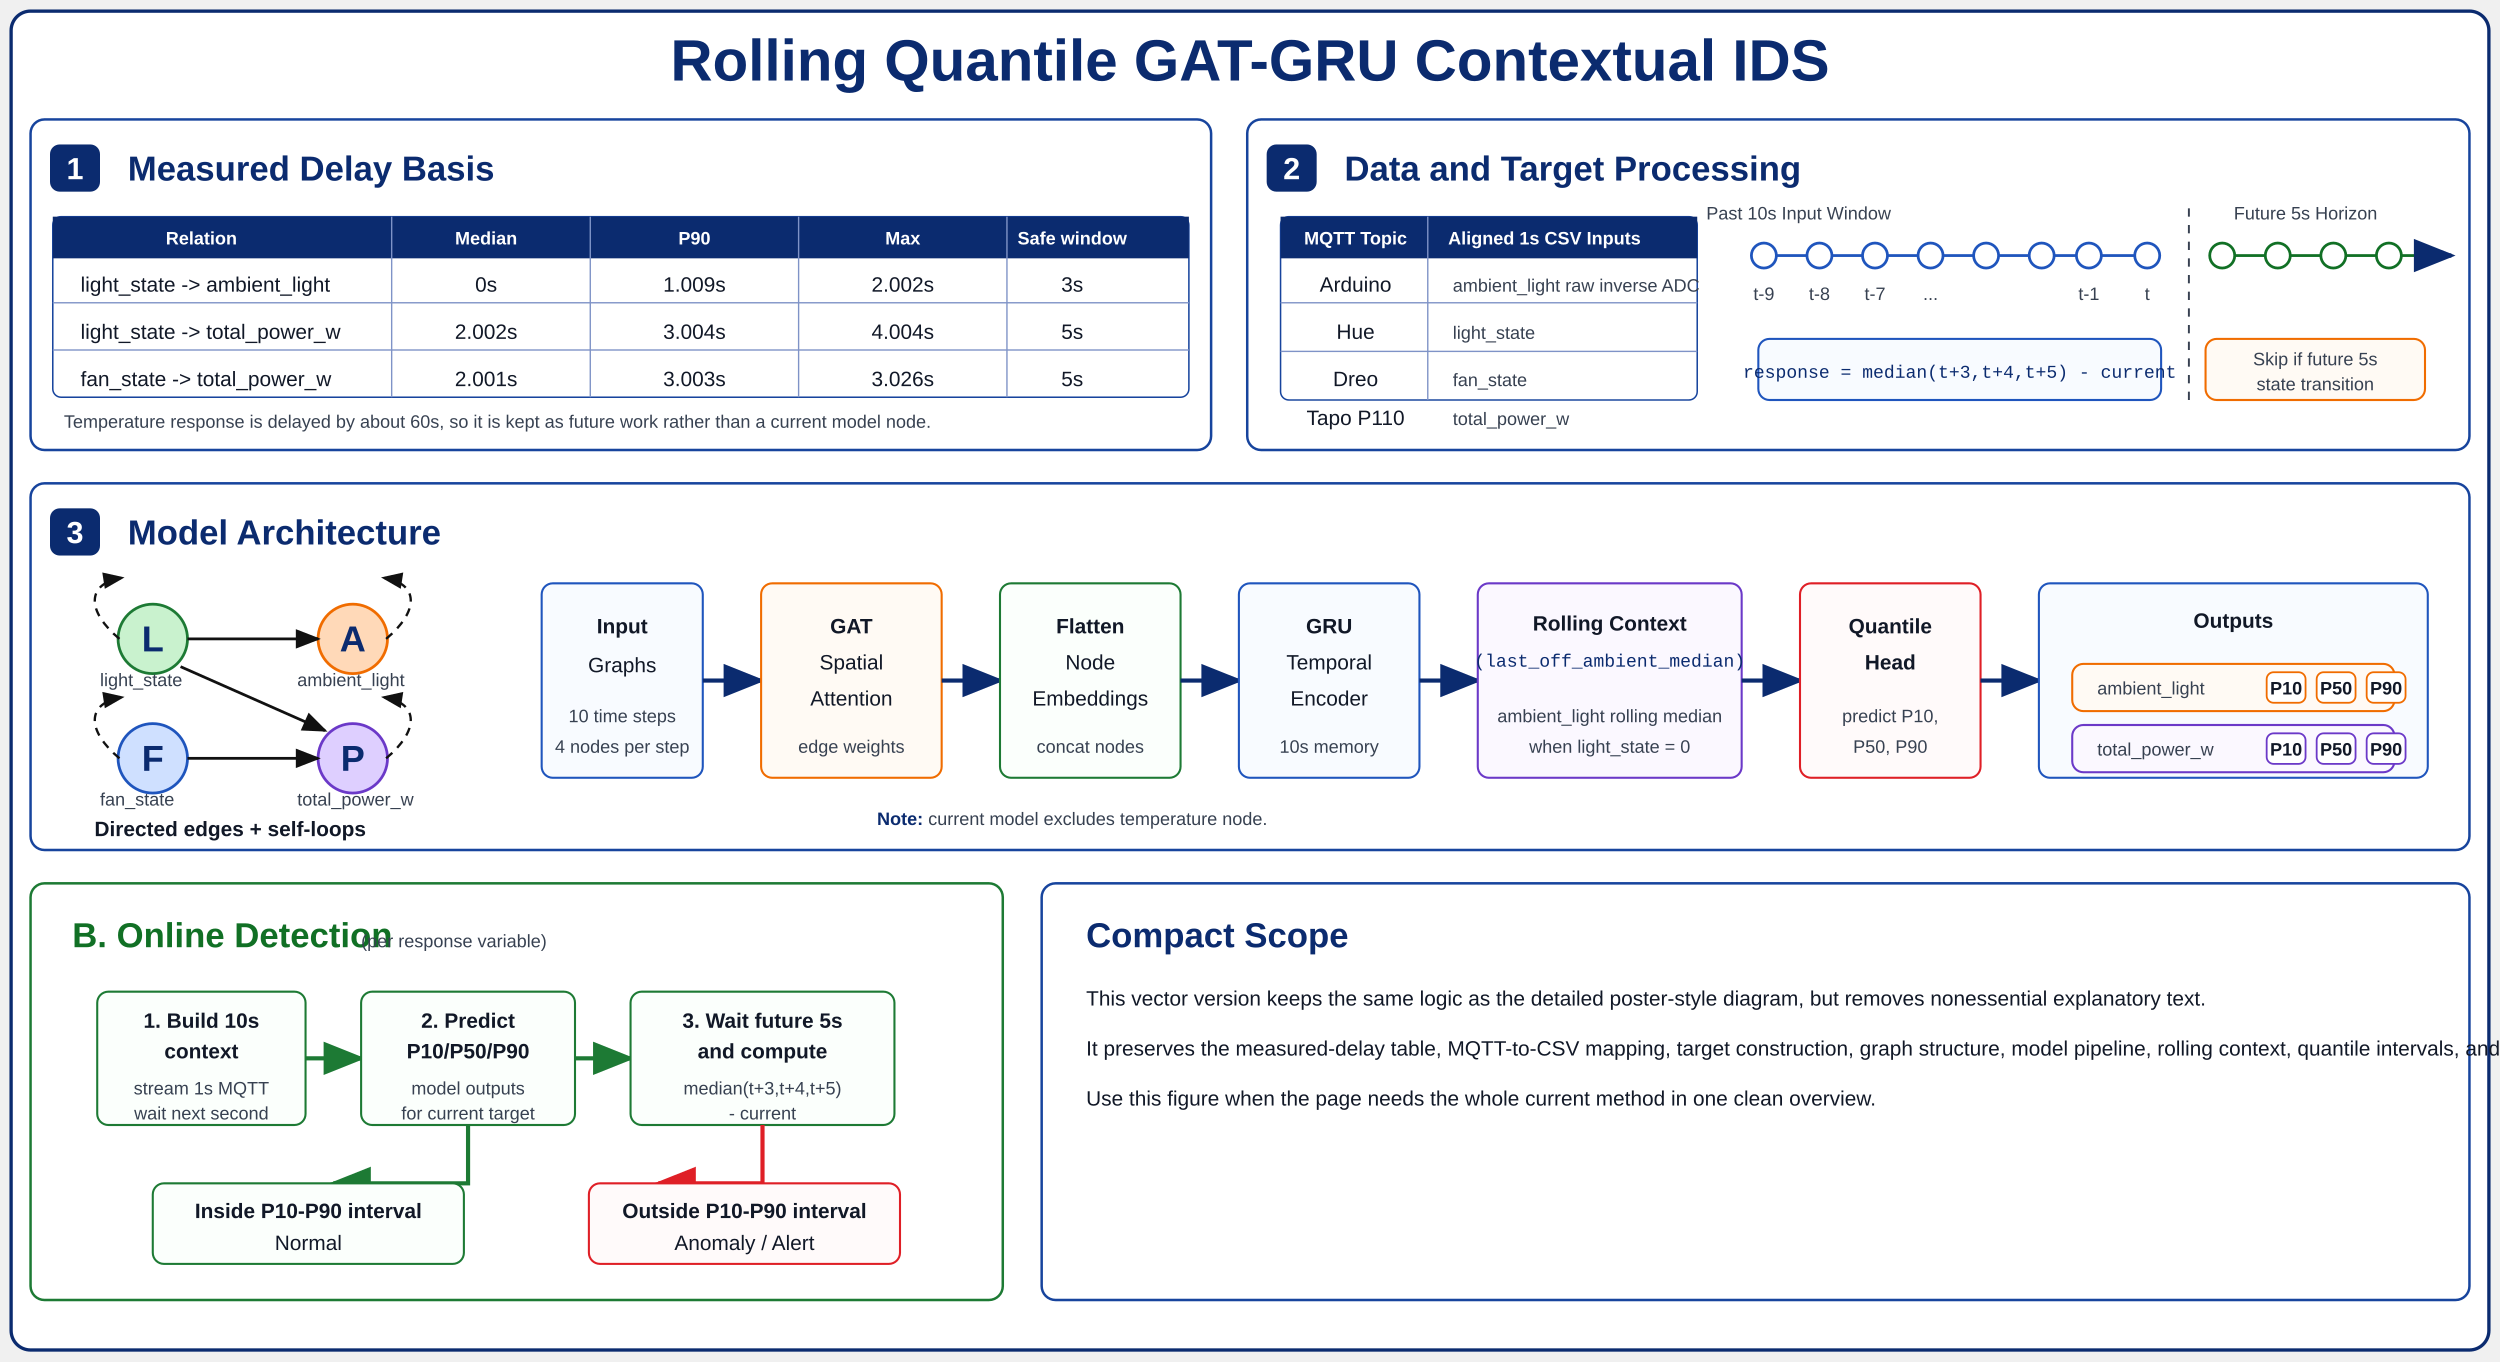
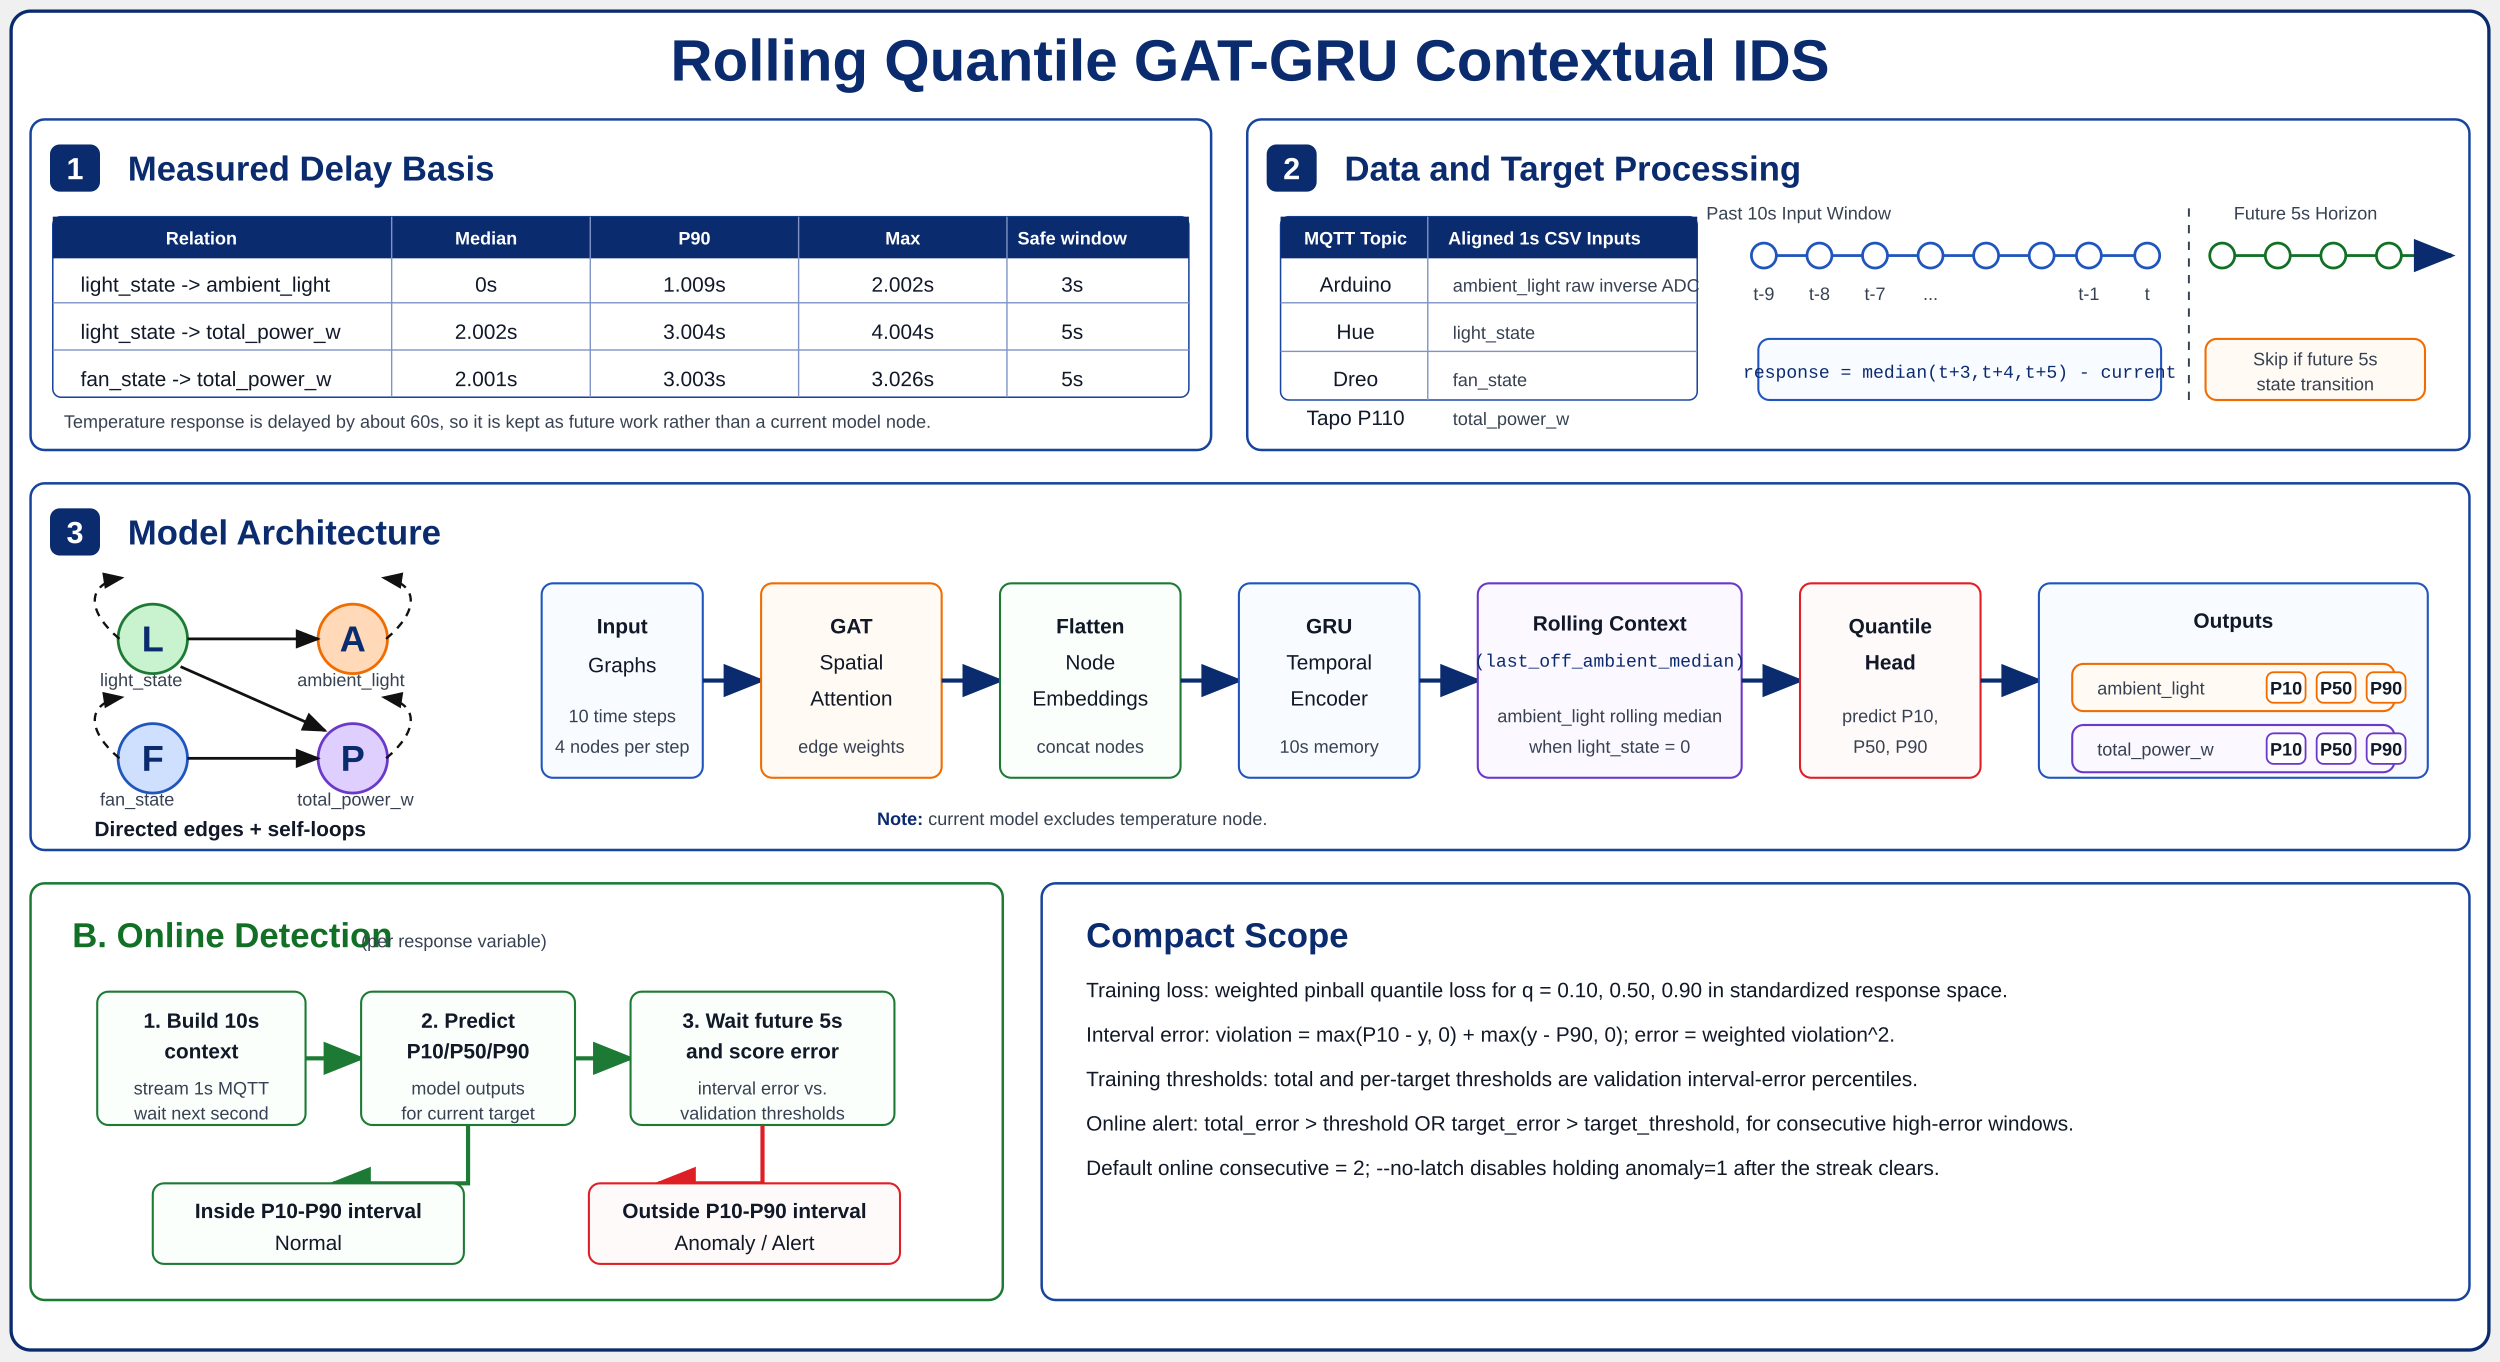
<svg xmlns="http://www.w3.org/2000/svg" width="1800" height="980" viewBox="0 0 1800 980">
  <defs>
    <style>
      .page{fill:#fff;stroke:#0b2b6f;stroke-width:2.4;rx:14}
      .panel{fill:#fff;stroke:#17449d;stroke-width:1.8;rx:10}
      .greenPanel{fill:#fff;stroke:#1d7a34;stroke-width:1.8;rx:10}
      .title{font-family:Arial,Helvetica,sans-serif;font-size:42px;font-weight:800;fill:#0b2b6f}
      .h{font-family:Arial,Helvetica,sans-serif;font-size:25px;font-weight:800;fill:#0b2b6f}
      .hg{font-family:Arial,Helvetica,sans-serif;font-size:25px;font-weight:800;fill:#117025}
      .t{font-family:Arial,Helvetica,sans-serif;font-size:15px;fill:#111827}
      .s{font-family:Arial,Helvetica,sans-serif;font-size:13px;fill:#374151}
      .tiny{font-family:Arial,Helvetica,sans-serif;font-size:12px;fill:#374151}
      .mono{font-family:"Courier New",monospace;font-size:13px;fill:#0b2b6f}
      .badge{fill:#0b2b6f;rx:7}.badgeText{font-family:Arial,Helvetica,sans-serif;font-size:22px;font-weight:800;fill:white}
      .head{fill:#0b2b6f}.headText{font-family:Arial,Helvetica,sans-serif;font-size:13px;font-weight:800;fill:white}
      .grid{stroke:#7f93c7;stroke-width:1}.boxB{fill:#f8fbff;stroke:#1f55bd;stroke-width:1.5;rx:8}
      .boxO{fill:#fffaf4;stroke:#f06c00;stroke-width:1.5;rx:8}.boxG{fill:#fbfffc;stroke:#1d7a34;stroke-width:1.5;rx:8}
      .boxP{fill:#fbf8ff;stroke:#6b39c8;stroke-width:1.5;rx:8}.boxR{fill:#fffafa;stroke:#df1f26;stroke-width:1.5;rx:8}
      .arrow{fill:none;stroke:#0b2b6f;stroke-width:3;marker-end:url(#arrow)}
      .arrowG{fill:none;stroke:#1d7a34;stroke-width:3;marker-end:url(#arrowG)}
      .arrowR{fill:none;stroke:#df1f26;stroke-width:3;marker-end:url(#arrowR)}
      .edge{fill:none;stroke:#111;stroke-width:2;marker-end:url(#arrowBlack)}
      .loop{fill:none;stroke:#111;stroke-width:1.7;stroke-dasharray:6 5;marker-end:url(#arrowBlack)}
      .nodeText{font-family:Arial,Helvetica,sans-serif;font-size:26px;font-weight:800;fill:#0b2b6f}
      .chip{fill:#fff;stroke-width:1.3;rx:5}.chipO{stroke:#f06c00}.chipP{stroke:#6b39c8}
      .chipText{font-family:Arial,Helvetica,sans-serif;font-size:13px;font-weight:800;fill:#111827}
    </style>
    <marker id="arrow" markerWidth="10" markerHeight="8" refX="9" refY="4" orient="auto">
      <path d="M0,0 L10,4 L0,8 Z" fill="#0b2b6f" />
    </marker>
    <marker id="arrowG" markerWidth="10" markerHeight="8" refX="9" refY="4" orient="auto">
      <path d="M0,0 L10,4 L0,8 Z" fill="#1d7a34" />
    </marker>
    <marker id="arrowR" markerWidth="10" markerHeight="8" refX="9" refY="4" orient="auto">
      <path d="M0,0 L10,4 L0,8 Z" fill="#df1f26" />
    </marker>
    <marker id="arrowBlack" markerWidth="9" markerHeight="7" refX="8" refY="3.5" orient="auto">
      <path d="M0,0 L9,3.5 L0,7 Z" fill="#111" />
    </marker>
  </defs>
  <rect class="page" x="8" y="8" width="1784" height="964" />
  <text class="title" x="900" y="58" text-anchor="middle">Rolling Quantile GAT-GRU Contextual IDS</text>
  <rect class="panel" x="22" y="86" width="850" height="238" />
  <rect class="badge" x="36" y="104" width="36" height="34" />
  <text class="badgeText" x="54" y="129" text-anchor="middle">1</text>
  <text class="h" x="92" y="130">Measured Delay Basis</text>
  <rect x="38" y="156" width="818" height="130" fill="#fff" stroke="#17449d" stroke-width="1.1" rx="6" />
  <rect class="head" x="38" y="156" width="818" height="30" />
  <text class="headText" x="145" y="176" text-anchor="middle">Relation</text>
  <text class="headText" x="350" y="176" text-anchor="middle">Median</text>
  <text class="headText" x="500" y="176" text-anchor="middle">P90</text>
  <text class="headText" x="650" y="176" text-anchor="middle">Max</text>
  <text class="headText" x="772" y="176" text-anchor="middle">Safe window</text>
  <line class="grid" x1="282" y1="156" x2="282" y2="286" />
  <line class="grid" x1="425" y1="156" x2="425" y2="286" />
  <line class="grid" x1="575" y1="156" x2="575" y2="286" />
  <line class="grid" x1="725" y1="156" x2="725" y2="286" />
  <line class="grid" x1="38" y1="218" x2="856" y2="218" />
  <line class="grid" x1="38" y1="252" x2="856" y2="252" />
  <text class="t" x="58" y="210">light_state -&gt; ambient_light</text>
  <text class="t" x="350" y="210" text-anchor="middle">0s</text>
  <text class="t" x="500" y="210" text-anchor="middle">1.009s</text>
  <text class="t" x="650" y="210" text-anchor="middle">2.002s</text>
  <text class="t" x="772" y="210" text-anchor="middle">3s</text>
  <text class="t" x="58" y="244">light_state -&gt; total_power_w</text>
  <text class="t" x="350" y="244" text-anchor="middle">2.002s</text>
  <text class="t" x="500" y="244" text-anchor="middle">3.004s</text>
  <text class="t" x="650" y="244" text-anchor="middle">4.004s</text>
  <text class="t" x="772" y="244" text-anchor="middle">5s</text>
  <text class="t" x="58" y="278">fan_state -&gt; total_power_w</text>
  <text class="t" x="350" y="278" text-anchor="middle">2.001s</text>
  <text class="t" x="500" y="278" text-anchor="middle">3.003s</text>
  <text class="t" x="650" y="278" text-anchor="middle">3.026s</text>
  <text class="t" x="772" y="278" text-anchor="middle">5s</text>
  <text class="s" x="46" y="308">Temperature response is delayed by about 60s, so it is kept as future work rather than a current model node.</text>
  <rect class="panel" x="898" y="86" width="880" height="238" />
  <rect class="badge" x="912" y="104" width="36" height="34" />
  <text class="badgeText" x="930" y="129" text-anchor="middle">2</text>
  <text class="h" x="968" y="130">Data and Target Processing</text>
  <rect x="922" y="156" width="300" height="132" fill="#fff" stroke="#17449d" stroke-width="1.1" rx="6" />
  <rect class="head" x="922" y="156" width="300" height="30" />
  <text class="headText" x="976" y="176" text-anchor="middle">MQTT Topic</text>
  <text class="headText" x="1112" y="176" text-anchor="middle">Aligned 1s CSV Inputs</text>
  <line class="grid" x1="1028" y1="156" x2="1028" y2="288" />
  <line class="grid" x1="922" y1="218" x2="1222" y2="218" />
  <line class="grid" x1="922" y1="253" x2="1222" y2="253" />
  <text class="t" x="976" y="210" text-anchor="middle" fill="#f06c00">Arduino</text>
  <text class="s" x="1046" y="210">ambient_light raw inverse ADC</text>
  <text class="t" x="976" y="244" text-anchor="middle" fill="#117025">Hue</text>
  <text class="s" x="1046" y="244">light_state</text>
  <text class="t" x="976" y="278" text-anchor="middle" fill="#1f55bd">Dreo</text>
  <text class="s" x="1046" y="278">fan_state</text>
  <text class="t" x="976" y="306" text-anchor="middle" fill="#6b39c8">Tapo P110</text>
  <text class="s" x="1046" y="306">total_power_w</text>
  <text class="s" x="1295" y="158" text-anchor="middle" fill="#1f55bd">Past 10s Input Window</text>
  <line x1="1270" y1="184" x2="1546" y2="184" stroke="#1f55bd" stroke-width="2" />
  <text class="s" x="1270" y="216" text-anchor="middle">t-9</text>
  <text class="s" x="1310" y="216" text-anchor="middle">t-8</text>
  <text class="s" x="1350" y="216" text-anchor="middle">t-7</text>
  <text class="s" x="1390" y="216" text-anchor="middle">...</text>
  <text class="s" x="1504" y="216" text-anchor="middle">t-1</text>
  <text class="s" x="1546" y="216" text-anchor="middle">t</text>
  <circle cx="1270" cy="184" r="9" fill="#fff" stroke="#1f55bd" stroke-width="2" />
  <circle cx="1310" cy="184" r="9" fill="#fff" stroke="#1f55bd" stroke-width="2" />
  <circle cx="1350" cy="184" r="9" fill="#fff" stroke="#1f55bd" stroke-width="2" />
  <circle cx="1390" cy="184" r="9" fill="#fff" stroke="#1f55bd" stroke-width="2" />
  <circle cx="1430" cy="184" r="9" fill="#fff" stroke="#1f55bd" stroke-width="2" />
  <circle cx="1470" cy="184" r="9" fill="#fff" stroke="#1f55bd" stroke-width="2" />
  <circle cx="1504" cy="184" r="9" fill="#fff" stroke="#1f55bd" stroke-width="2" />
  <circle cx="1546" cy="184" r="9" fill="#fff" stroke="#1f55bd" stroke-width="2" />
  <line x1="1576" y1="150" x2="1576" y2="292" stroke="#374151" stroke-width="1.4" stroke-dasharray="6 6" />
  <text class="s" x="1660" y="158" text-anchor="middle" fill="#117025">Future 5s Horizon</text>
  <line x1="1600" y1="184" x2="1748" y2="184" stroke="#117025" stroke-width="2" />
  <path d="M1748 184 L1765 184" class="arrow" />
  <circle cx="1600" cy="184" r="9" fill="#fff" stroke="#117025" stroke-width="2" />
  <circle cx="1640" cy="184" r="9" fill="#fff" stroke="#117025" stroke-width="2" />
  <circle cx="1680" cy="184" r="9" fill="#fff" stroke="#117025" stroke-width="2" />
  <circle cx="1720" cy="184" r="9" fill="#fff" stroke="#117025" stroke-width="2" />
  <rect class="boxB" x="1266" y="244" width="290" height="44" />
  <text class="mono" x="1411" y="272" text-anchor="middle">response = median(t+3,t+4,t+5) - current</text>
  <rect class="boxO" x="1588" y="244" width="158" height="44" />
  <text class="s" x="1667" y="263" text-anchor="middle" fill="#d95d00">Skip if future 5s</text>
  <text class="s" x="1667" y="281" text-anchor="middle" fill="#d95d00">state transition</text>
  <rect class="panel" x="22" y="348" width="1756" height="264" />
  <rect class="badge" x="36" y="366" width="36" height="34" />
  <text class="badgeText" x="54" y="391" text-anchor="middle">3</text>
  <text class="h" x="92" y="392">Model Architecture</text>
  <circle cx="110" cy="460" r="25" fill="#c9f2ce" stroke="#1d7a34" stroke-width="2" />
  <text class="nodeText" x="110" y="469" text-anchor="middle">L</text>
  <circle cx="110" cy="546" r="25" fill="#cfe0ff" stroke="#1f55bd" stroke-width="2" />
  <text class="nodeText" x="110" y="555" text-anchor="middle">F</text>
  <circle cx="254" cy="460" r="25" fill="#ffd9b8" stroke="#f06c00" stroke-width="2" />
  <text class="nodeText" x="254" y="469" text-anchor="middle">A</text>
  <circle cx="254" cy="546" r="25" fill="#decfff" stroke="#6b39c8" stroke-width="2" />
  <text class="nodeText" x="254" y="555" text-anchor="middle">P</text>
  <path class="edge" d="M135 460 L229 460" />
  <path class="edge" d="M130 480 L234 526" />
  <path class="edge" d="M135 546 L229 546" />
  <path class="loop" d="M86 460 C62 440 62 420 88 416" />
  <path class="loop" d="M278 460 C302 440 302 420 276 416" />
  <path class="loop" d="M86 546 C62 526 62 506 88 502" />
  <path class="loop" d="M278 546 C302 526 302 506 276 502" />
  <text class="s" x="72" y="494">light_state</text>
  <text class="s" x="72" y="580">fan_state</text>
  <text class="s" x="214" y="494">ambient_light</text>
  <text class="s" x="214" y="580">total_power_w</text>
  <text class="t" x="68" y="602" fill="#0b2b6f" font-weight="800">Directed edges + self-loops</text>
  <rect class="boxB" x="390" y="420" width="116" height="140" />
  <text class="t" x="448" y="456" text-anchor="middle" font-weight="800" fill="#0b2b6f">Input</text>
  <text class="t" x="448" y="484" text-anchor="middle">Graphs</text>
  <text class="s" x="448" y="520" text-anchor="middle">10 time steps</text>
  <text class="s" x="448" y="542" text-anchor="middle">4 nodes per step</text>
  <path class="arrow" d="M506 490 L548 490" />
  <rect class="boxO" x="548" y="420" width="130" height="140" />
  <text class="t" x="613" y="456" text-anchor="middle" font-weight="800">GAT</text>
  <text class="t" x="613" y="482" text-anchor="middle">Spatial</text>
  <text class="t" x="613" y="508" text-anchor="middle">Attention</text>
  <text class="s" x="613" y="542" text-anchor="middle">edge weights</text>
  <path class="arrow" d="M678 490 L720 490" />
  <rect class="boxG" x="720" y="420" width="130" height="140" />
  <text class="t" x="785" y="456" text-anchor="middle" font-weight="800">Flatten</text>
  <text class="t" x="785" y="482" text-anchor="middle">Node</text>
  <text class="t" x="785" y="508" text-anchor="middle">Embeddings</text>
  <text class="s" x="785" y="542" text-anchor="middle">concat nodes</text>
  <path class="arrow" d="M850 490 L892 490" />
  <rect class="boxB" x="892" y="420" width="130" height="140" />
  <text class="t" x="957" y="456" text-anchor="middle" font-weight="800" fill="#0b2b6f">GRU</text>
  <text class="t" x="957" y="482" text-anchor="middle" fill="#0b2b6f">Temporal</text>
  <text class="t" x="957" y="508" text-anchor="middle" fill="#0b2b6f">Encoder</text>
  <text class="s" x="957" y="542" text-anchor="middle">10s memory</text>
  <path class="arrow" d="M1022 490 L1064 490" />
  <rect class="boxP" x="1064" y="420" width="190" height="140" />
  <text class="t" x="1159" y="454" text-anchor="middle" font-weight="800" fill="#0b2b6f">Rolling Context</text>
  <text class="mono" x="1159" y="480" text-anchor="middle">(last_off_ambient_median)</text>
  <text class="s" x="1159" y="520" text-anchor="middle">ambient_light rolling median</text>
  <text class="s" x="1159" y="542" text-anchor="middle">when light_state = 0</text>
  <path class="arrow" d="M1254 490 L1296 490" />
  <rect class="boxR" x="1296" y="420" width="130" height="140" />
  <text class="t" x="1361" y="456" text-anchor="middle" font-weight="800" fill="#df1f26">Quantile</text>
  <text class="t" x="1361" y="482" text-anchor="middle" font-weight="800" fill="#df1f26">Head</text>
  <text class="s" x="1361" y="520" text-anchor="middle">predict P10,</text>
  <text class="s" x="1361" y="542" text-anchor="middle">P50, P90</text>
  <path class="arrow" d="M1426 490 L1468 490" />
  <rect class="boxB" x="1468" y="420" width="280" height="140" />
  <text class="t" x="1608" y="452" text-anchor="middle" font-weight="800" fill="#0b2b6f">Outputs</text>
  <rect class="boxO" x="1492" y="478" width="232" height="34" />
  <text class="s" x="1510" y="500" fill="#d95d00">ambient_light</text>
  <rect class="chip chipO" x="1632" y="484" width="28" height="22" />
  <text class="chipText" x="1646" y="500" text-anchor="middle">P10</text>
  <rect class="chip chipO" x="1668" y="484" width="28" height="22" />
  <text class="chipText" x="1682" y="500" text-anchor="middle">P50</text>
  <rect class="chip chipO" x="1704" y="484" width="28" height="22" />
  <text class="chipText" x="1718" y="500" text-anchor="middle">P90</text>
  <rect class="boxP" x="1492" y="522" width="232" height="34" />
  <text class="s" x="1510" y="544" fill="#3f1b88">total_power_w</text>
  <rect class="chip chipP" x="1632" y="528" width="28" height="22" />
  <text class="chipText" x="1646" y="544" text-anchor="middle">P10</text>
  <rect class="chip chipP" x="1668" y="528" width="28" height="22" />
  <text class="chipText" x="1682" y="544" text-anchor="middle">P50</text>
  <rect class="chip chipP" x="1704" y="528" width="28" height="22" />
  <text class="chipText" x="1718" y="544" text-anchor="middle">P90</text>
  <text class="s" x="772" y="594" text-anchor="middle">
    <tspan font-weight="800" fill="#0b2b6f">Note:</tspan> current model excludes temperature node.</text>
  <rect class="greenPanel" x="22" y="636" width="700" height="300" />
  <text class="hg" x="52" y="682">B. Online Detection</text>
  <text class="s" x="260" y="682">(per response variable)</text>
  <rect class="boxG" x="70" y="714" width="150" height="96" />
  <text class="t" x="145" y="740" text-anchor="middle" font-weight="800" fill="#117025">1. Build 10s</text>
  <text class="t" x="145" y="762" text-anchor="middle" font-weight="800" fill="#117025">context</text>
  <text class="s" x="145" y="788" text-anchor="middle">stream 1s MQTT</text>
  <text class="s" x="145" y="806" text-anchor="middle">wait next second</text>
  <path class="arrowG" d="M220 762 L260 762" />
  <rect class="boxG" x="260" y="714" width="154" height="96" />
  <text class="t" x="337" y="740" text-anchor="middle" font-weight="800" fill="#117025">2. Predict</text>
  <text class="t" x="337" y="762" text-anchor="middle" font-weight="800" fill="#117025">P10/P50/P90</text>
  <text class="s" x="337" y="788" text-anchor="middle">model outputs</text>
  <text class="s" x="337" y="806" text-anchor="middle">for current target</text>
  <path class="arrowG" d="M414 762 L454 762" />
  <rect class="boxG" x="454" y="714" width="190" height="96" />
  <text class="t" x="549" y="740" text-anchor="middle" font-weight="800" fill="#117025">3. Wait future 5s</text>
-   <text class="t" x="549" y="762" text-anchor="middle" font-weight="800" fill="#117025">and compute</text>
-   <text class="s" x="549" y="788" text-anchor="middle">median(t+3,t+4,t+5)</text>
-   <text class="s" x="549" y="806" text-anchor="middle">- current</text>
+   <text class="t" x="549" y="762" text-anchor="middle" font-weight="800" fill="#117025">and score error</text>
+   <text class="s" x="549" y="788" text-anchor="middle">interval error vs.</text>
+   <text class="s" x="549" y="806" text-anchor="middle">validation thresholds</text>
  <path class="arrowG" d="M337 810 L337 852 L240 852" />
  <path class="arrowR" d="M549 810 L549 852 L474 852" />
  <rect class="boxG" x="110" y="852" width="224" height="58" />
  <text class="t" x="222" y="877" text-anchor="middle" font-weight="800" fill="#117025">Inside P10-P90 interval</text>
  <text class="t" x="222" y="900" text-anchor="middle" fill="#117025">Normal</text>
  <rect class="boxR" x="424" y="852" width="224" height="58" />
  <text class="t" x="536" y="877" text-anchor="middle" font-weight="800" fill="#df1f26">Outside P10-P90 interval</text>
  <text class="t" x="536" y="900" text-anchor="middle" fill="#df1f26">Anomaly / Alert</text>
  <rect class="panel" x="750" y="636" width="1028" height="300" />
  <text class="h" x="782" y="682">Compact Scope</text>
-   <text class="t" x="782" y="724">This vector version keeps the same logic as the detailed poster-style diagram, but removes nonessential explanatory text.</text>
-   <text class="t" x="782" y="760">It preserves the measured-delay table, MQTT-to-CSV mapping, target construction, graph structure, model pipeline, rolling context, quantile intervals, and online anomaly rule.</text>
-   <text class="t" x="782" y="796">Use this figure when the page needs the whole current method in one clean overview.</text>
+   <text class="t" x="782" y="718">Training loss: weighted pinball quantile loss for q = 0.10, 0.50, 0.90 in standardized response space.</text>
+   <text class="t" x="782" y="750">Interval error: violation = max(P10 - y, 0) + max(y - P90, 0); error = weighted violation^2.</text>
+   <text class="t" x="782" y="782">Training thresholds: total and per-target thresholds are validation interval-error percentiles.</text>
+   <text class="t" x="782" y="814">Online alert: total_error &gt; threshold OR target_error &gt; target_threshold, for consecutive high-error windows.</text>
+   <text class="t" x="782" y="846">Default online consecutive = 2; --no-latch disables holding anomaly=1 after the streak clears.</text>
</svg>
